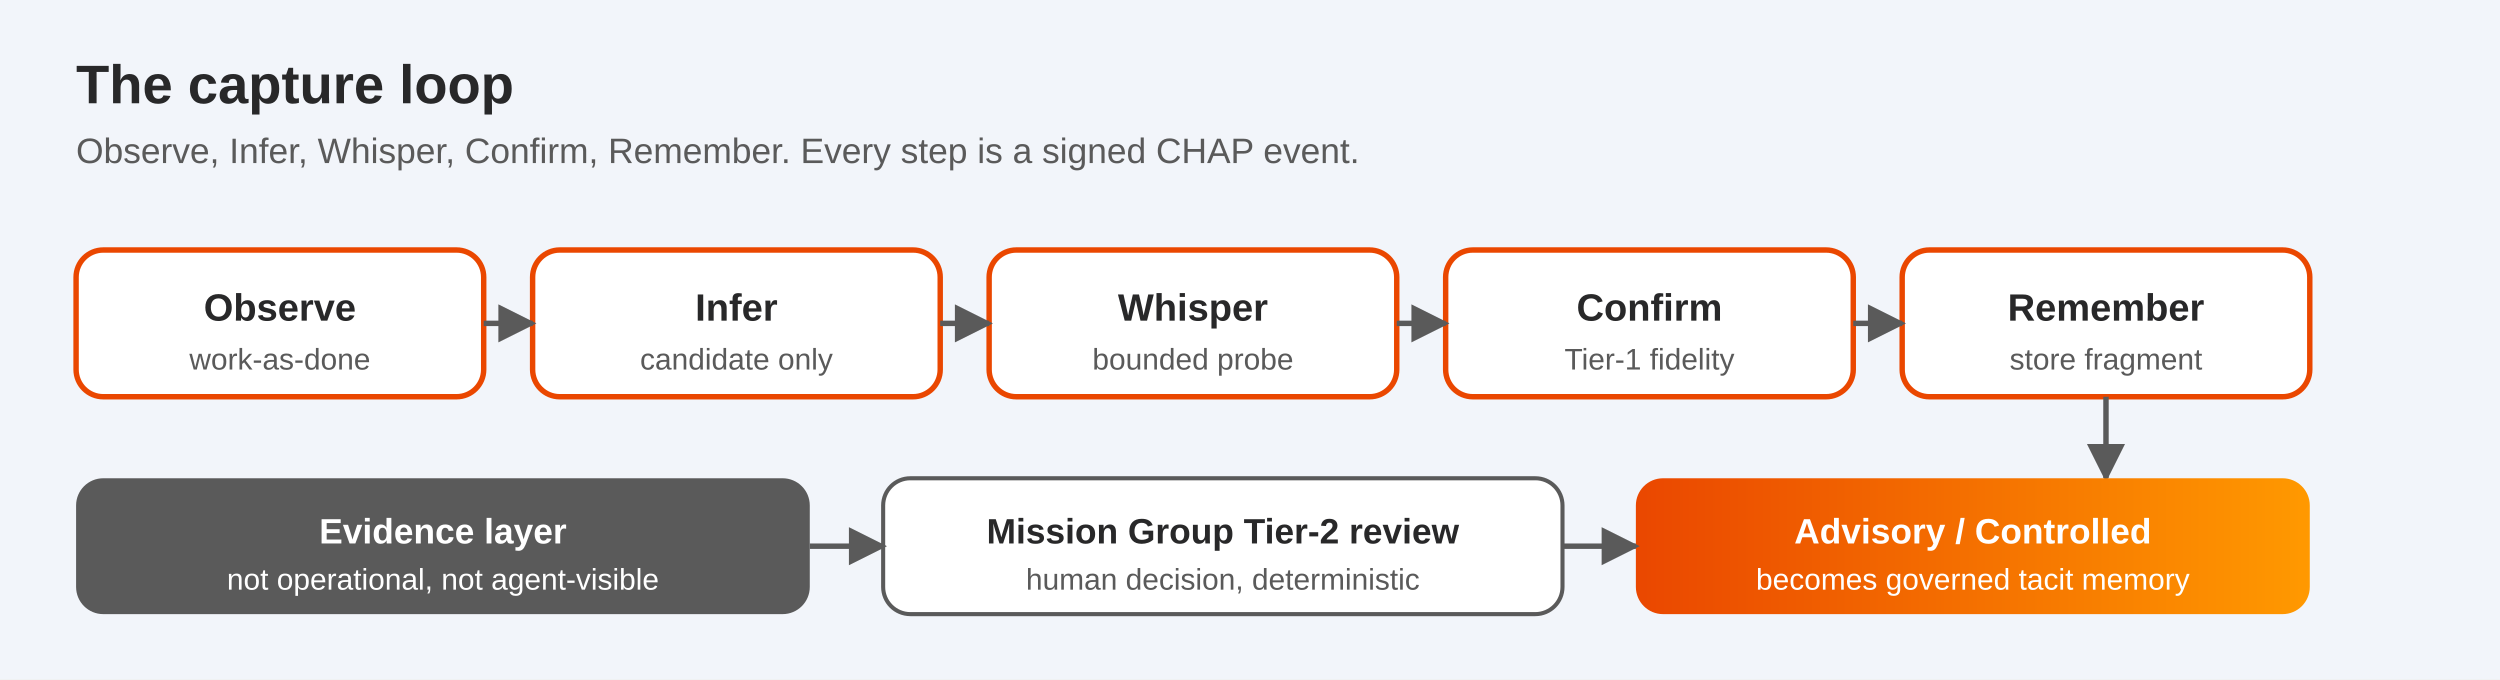
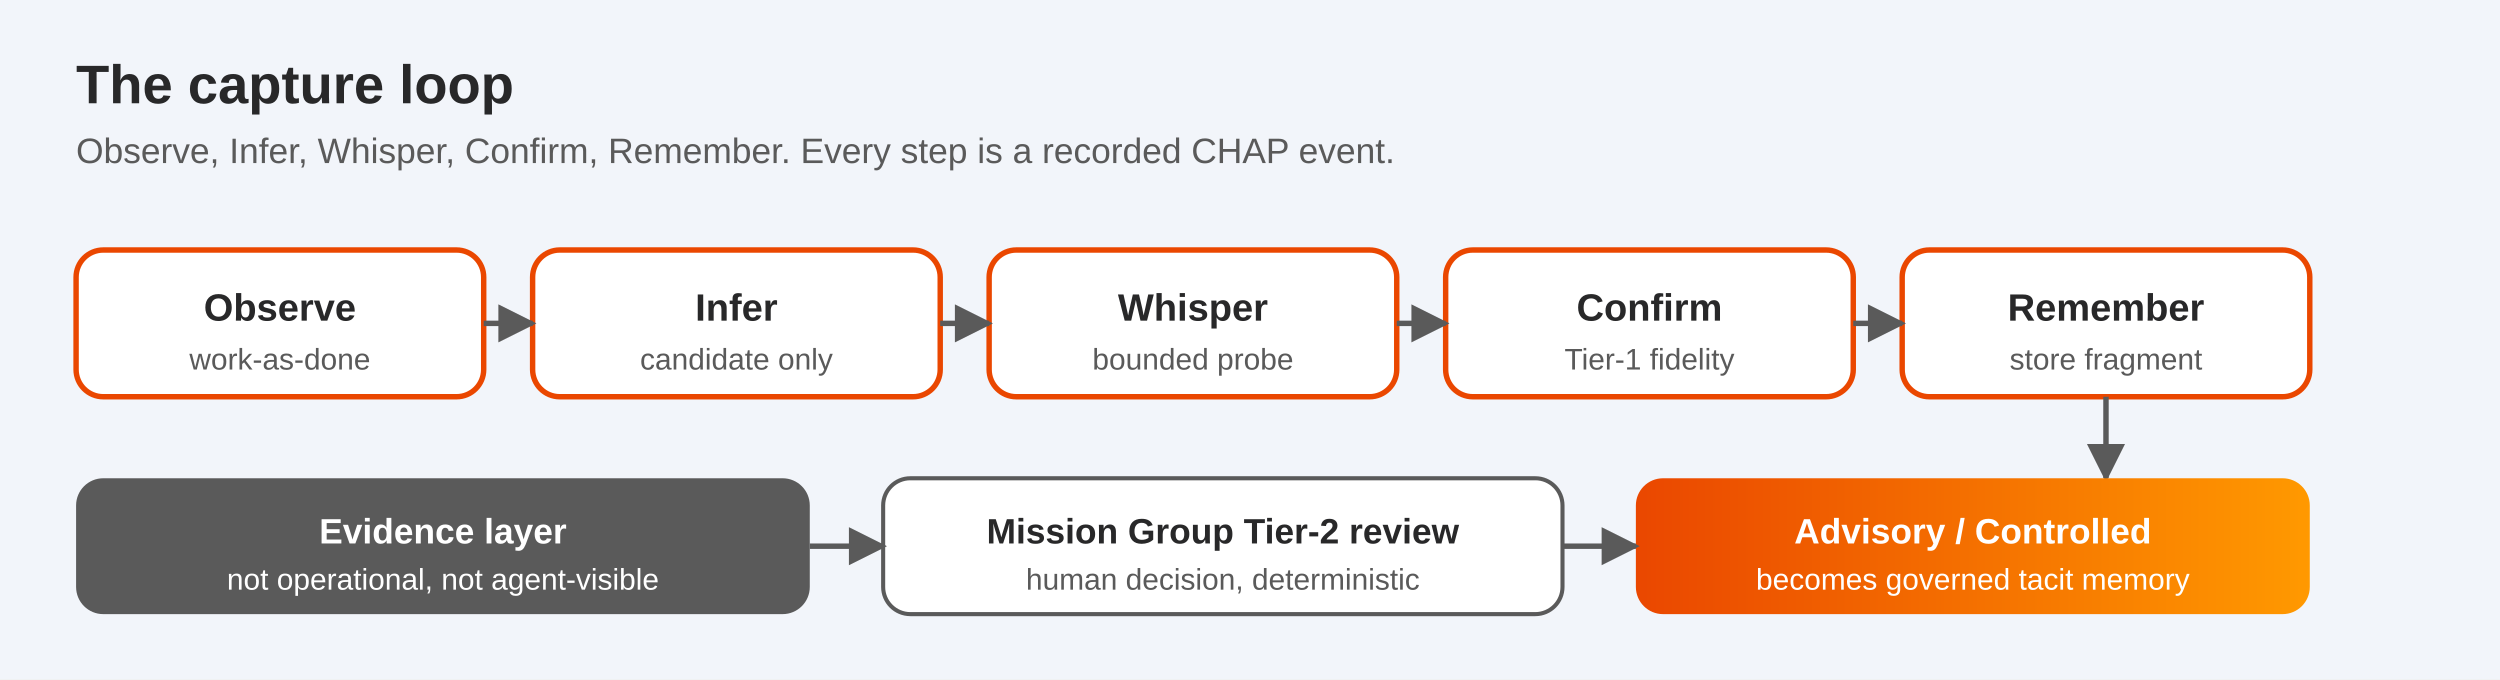
<svg xmlns="http://www.w3.org/2000/svg" viewBox="0 0 920 250" font-family="Arial, Helvetica, sans-serif" role="img" aria-label="TacitFlow capture loop">
  <defs>
    <linearGradient id="ember" x1="0" y1="0" x2="1" y2="0">
      <stop offset="0" stop-color="#EA4700" />
      <stop offset="1" stop-color="#FF9900" />
    </linearGradient>
    <marker id="arr" viewBox="0 0 10 10" refX="9" refY="5" markerWidth="7" markerHeight="7" orient="auto-start-reverse">
      <path d="M0 0 L10 5 L0 10 z" fill="#5A5A5A" />
    </marker>
  </defs>
  <rect width="920" height="250" fill="#F2F5FA" />
  <text x="28" y="38" font-size="20" font-weight="bold" fill="#282829">The capture loop</text>
-   <text x="28" y="60" font-size="13" fill="#5A5A5A">Observe, Infer, Whisper, Confirm, Remember. Every step is a signed CHAP event.</text>
+   <text x="28" y="60" font-size="13" fill="#5A5A5A">Observe, Infer, Whisper, Confirm, Remember. Every step is a recorded CHAP event.</text>
  <g>
    <rect x="28" y="92" width="150" height="54" rx="10" fill="#FFFFFF" stroke="#EA4700" stroke-width="2" />
    <text x="103" y="118" font-size="14" font-weight="bold" fill="#282829" text-anchor="middle">Observe</text>
    <text x="103" y="136" font-size="11" fill="#5A5A5A" text-anchor="middle">work-as-done</text>
    <rect x="196" y="92" width="150" height="54" rx="10" fill="#FFFFFF" stroke="#EA4700" stroke-width="2" />
    <text x="271" y="118" font-size="14" font-weight="bold" fill="#282829" text-anchor="middle">Infer</text>
    <text x="271" y="136" font-size="11" fill="#5A5A5A" text-anchor="middle">candidate only</text>
    <rect x="364" y="92" width="150" height="54" rx="10" fill="#FFFFFF" stroke="#EA4700" stroke-width="2" />
    <text x="439" y="118" font-size="14" font-weight="bold" fill="#282829" text-anchor="middle">Whisper</text>
    <text x="439" y="136" font-size="11" fill="#5A5A5A" text-anchor="middle">bounded probe</text>
    <rect x="532" y="92" width="150" height="54" rx="10" fill="#FFFFFF" stroke="#EA4700" stroke-width="2" />
    <text x="607" y="118" font-size="14" font-weight="bold" fill="#282829" text-anchor="middle">Confirm</text>
    <text x="607" y="136" font-size="11" fill="#5A5A5A" text-anchor="middle">Tier-1 fidelity</text>
    <rect x="700" y="92" width="150" height="54" rx="10" fill="#FFFFFF" stroke="#EA4700" stroke-width="2" />
    <text x="775" y="118" font-size="14" font-weight="bold" fill="#282829" text-anchor="middle">Remember</text>
    <text x="775" y="136" font-size="11" fill="#5A5A5A" text-anchor="middle">store fragment</text>
  </g>
  <line x1="178" y1="119" x2="196" y2="119" stroke="#5A5A5A" stroke-width="2" marker-end="url(#arr)" />
  <line x1="346" y1="119" x2="364" y2="119" stroke="#5A5A5A" stroke-width="2" marker-end="url(#arr)" />
  <line x1="514" y1="119" x2="532" y2="119" stroke="#5A5A5A" stroke-width="2" marker-end="url(#arr)" />
  <line x1="682" y1="119" x2="700" y2="119" stroke="#5A5A5A" stroke-width="2" marker-end="url(#arr)" />
  <line x1="775" y1="146" x2="775" y2="176" stroke="#5A5A5A" stroke-width="2" marker-end="url(#arr)" />
  <rect x="28" y="176" width="270" height="50" rx="10" fill="#5A5A5A" />
  <text x="163" y="200" font-size="13" font-weight="bold" fill="#FFFFFF" text-anchor="middle">Evidence layer</text>
  <text x="163" y="217" font-size="11" fill="#FFFFFF" text-anchor="middle">not operational, not agent-visible</text>
  <rect x="325" y="176" width="250" height="50" rx="10" fill="#FFFFFF" stroke="#5A5A5A" stroke-width="1.5" />
  <text x="450" y="200" font-size="13" font-weight="bold" fill="#282829" text-anchor="middle">Mission Group Tier-2 review</text>
  <text x="450" y="217" font-size="11" fill="#5A5A5A" text-anchor="middle">human decision, deterministic</text>
  <rect x="602" y="176" width="248" height="50" rx="10" fill="url(#ember)" />
  <text x="726" y="200" font-size="13" font-weight="bold" fill="#FFFFFF" text-anchor="middle">Advisory / Controlled</text>
  <text x="726" y="217" font-size="11" fill="#FFFFFF" text-anchor="middle">becomes governed tacit memory</text>
  <line x1="298" y1="201" x2="325" y2="201" stroke="#5A5A5A" stroke-width="2" marker-end="url(#arr)" />
  <line x1="575" y1="201" x2="602" y2="201" stroke="#5A5A5A" stroke-width="2" marker-end="url(#arr)" />
</svg>
